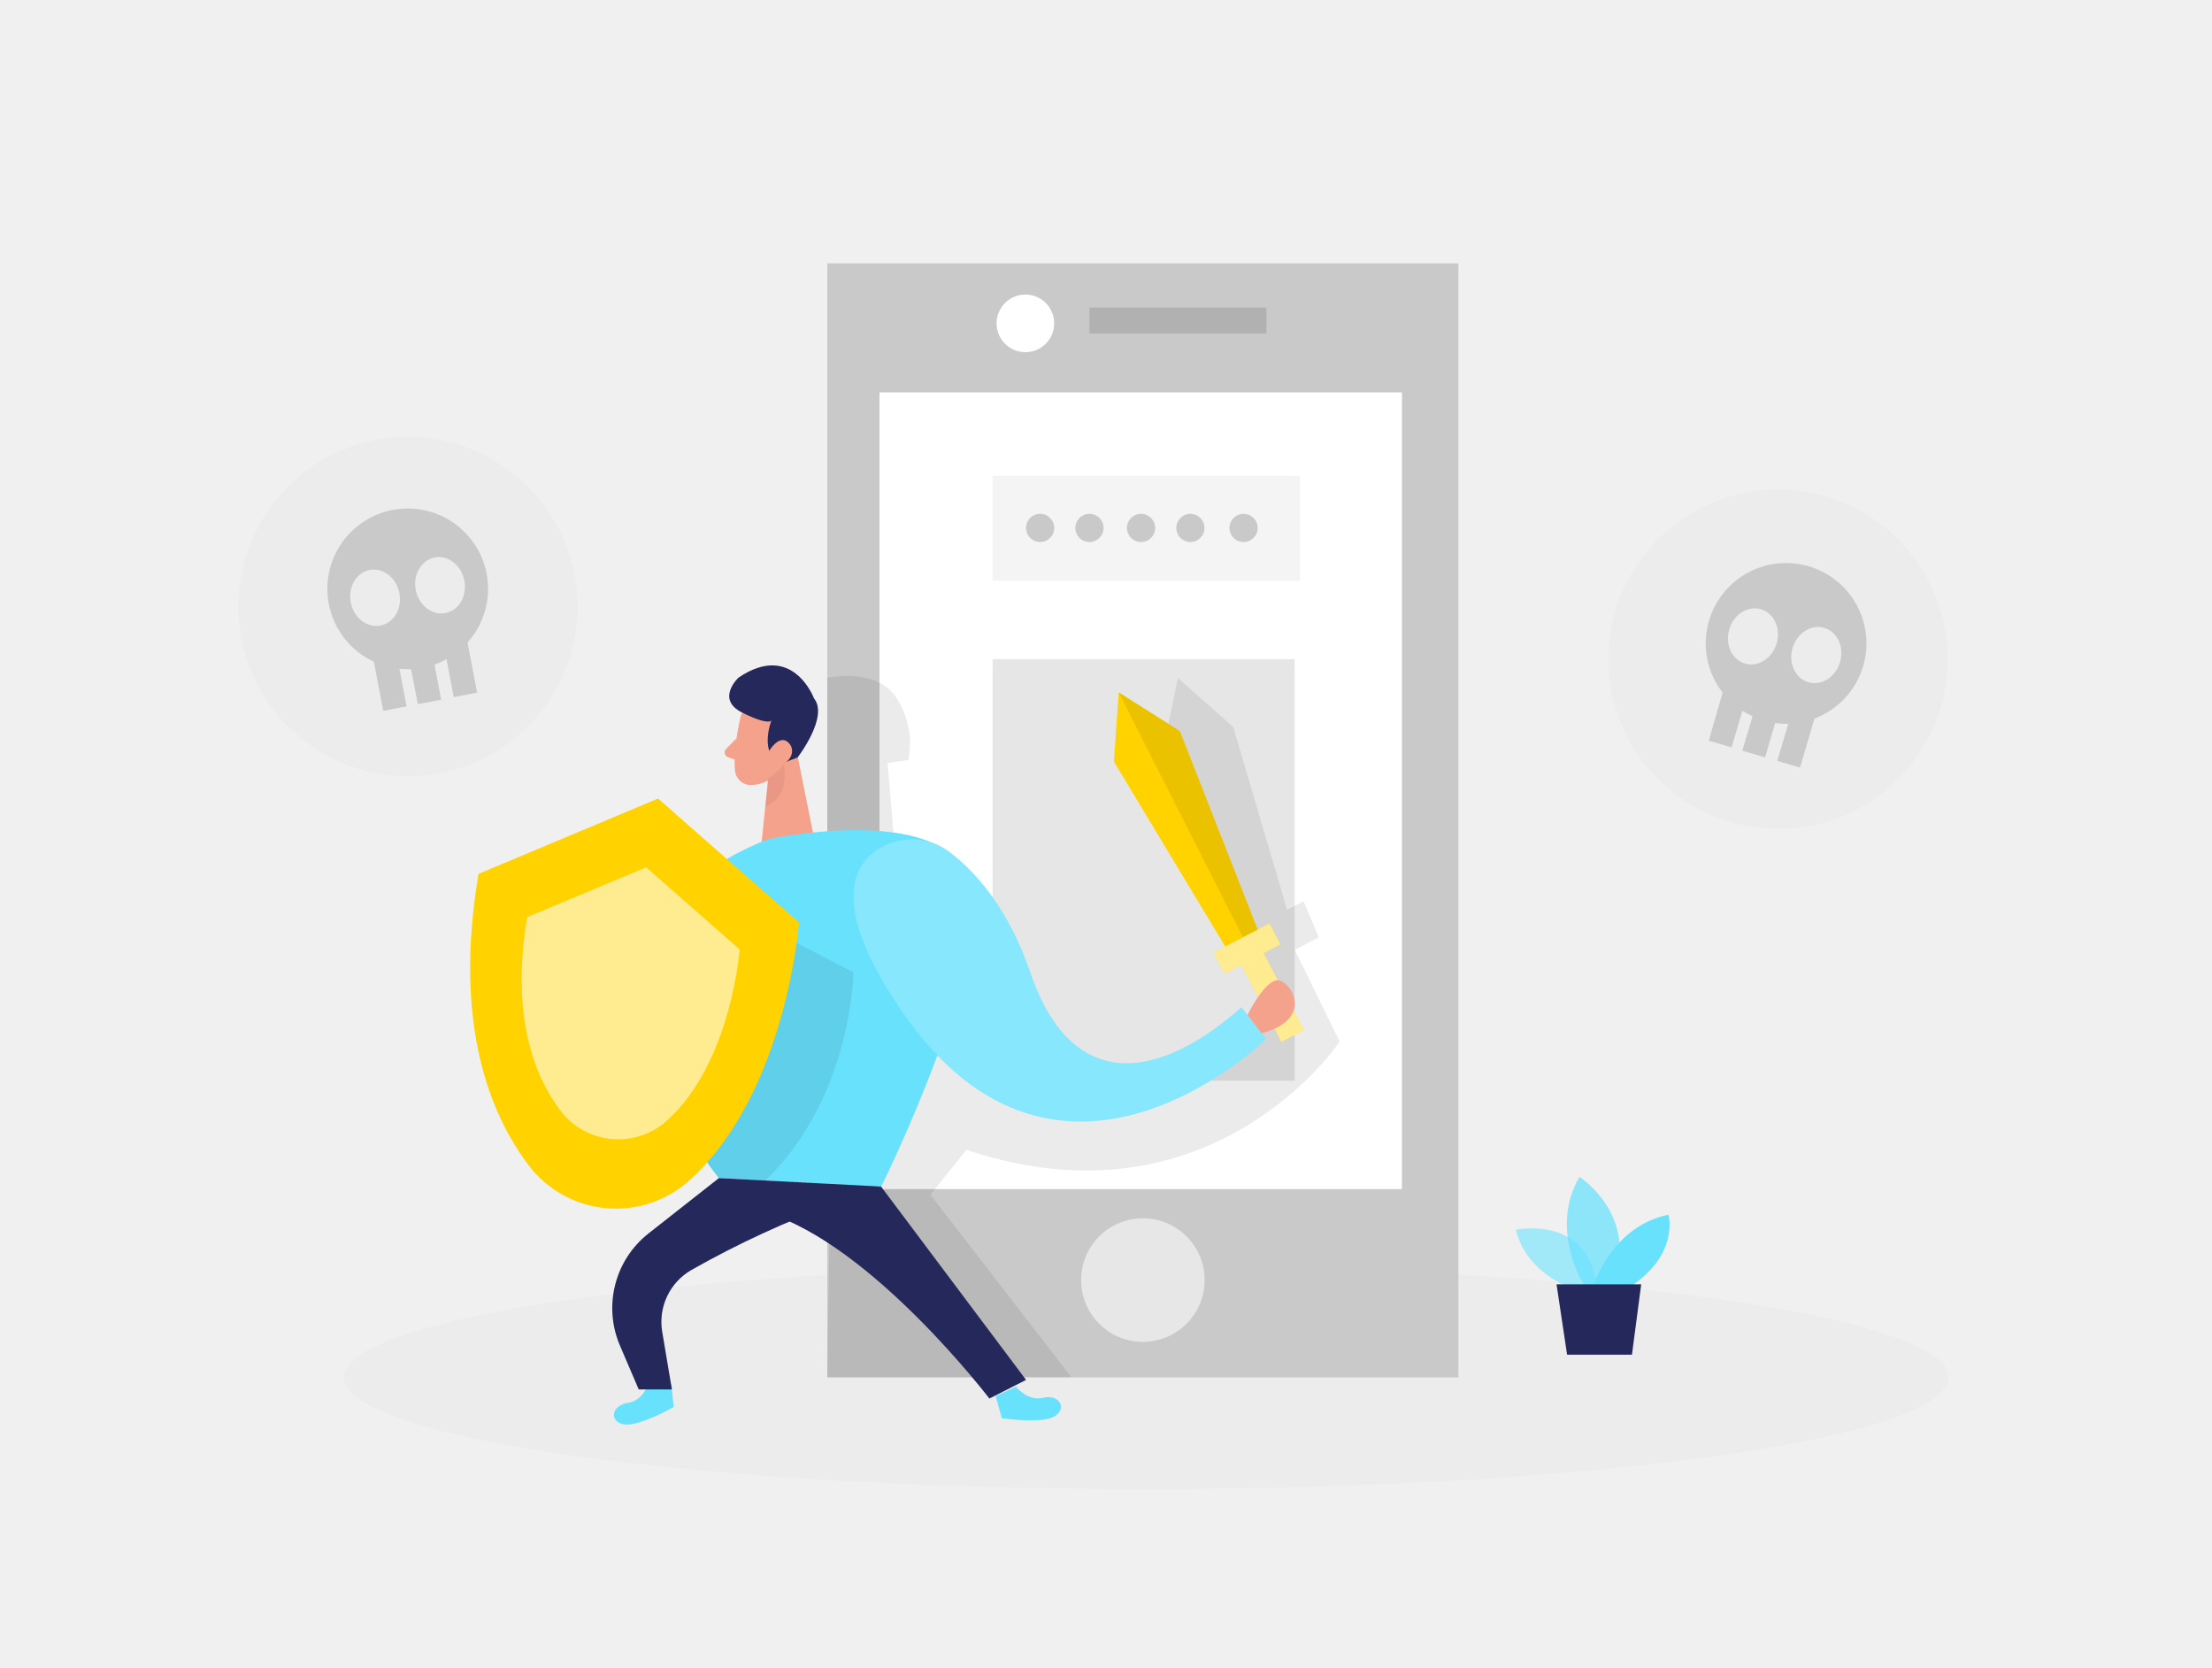
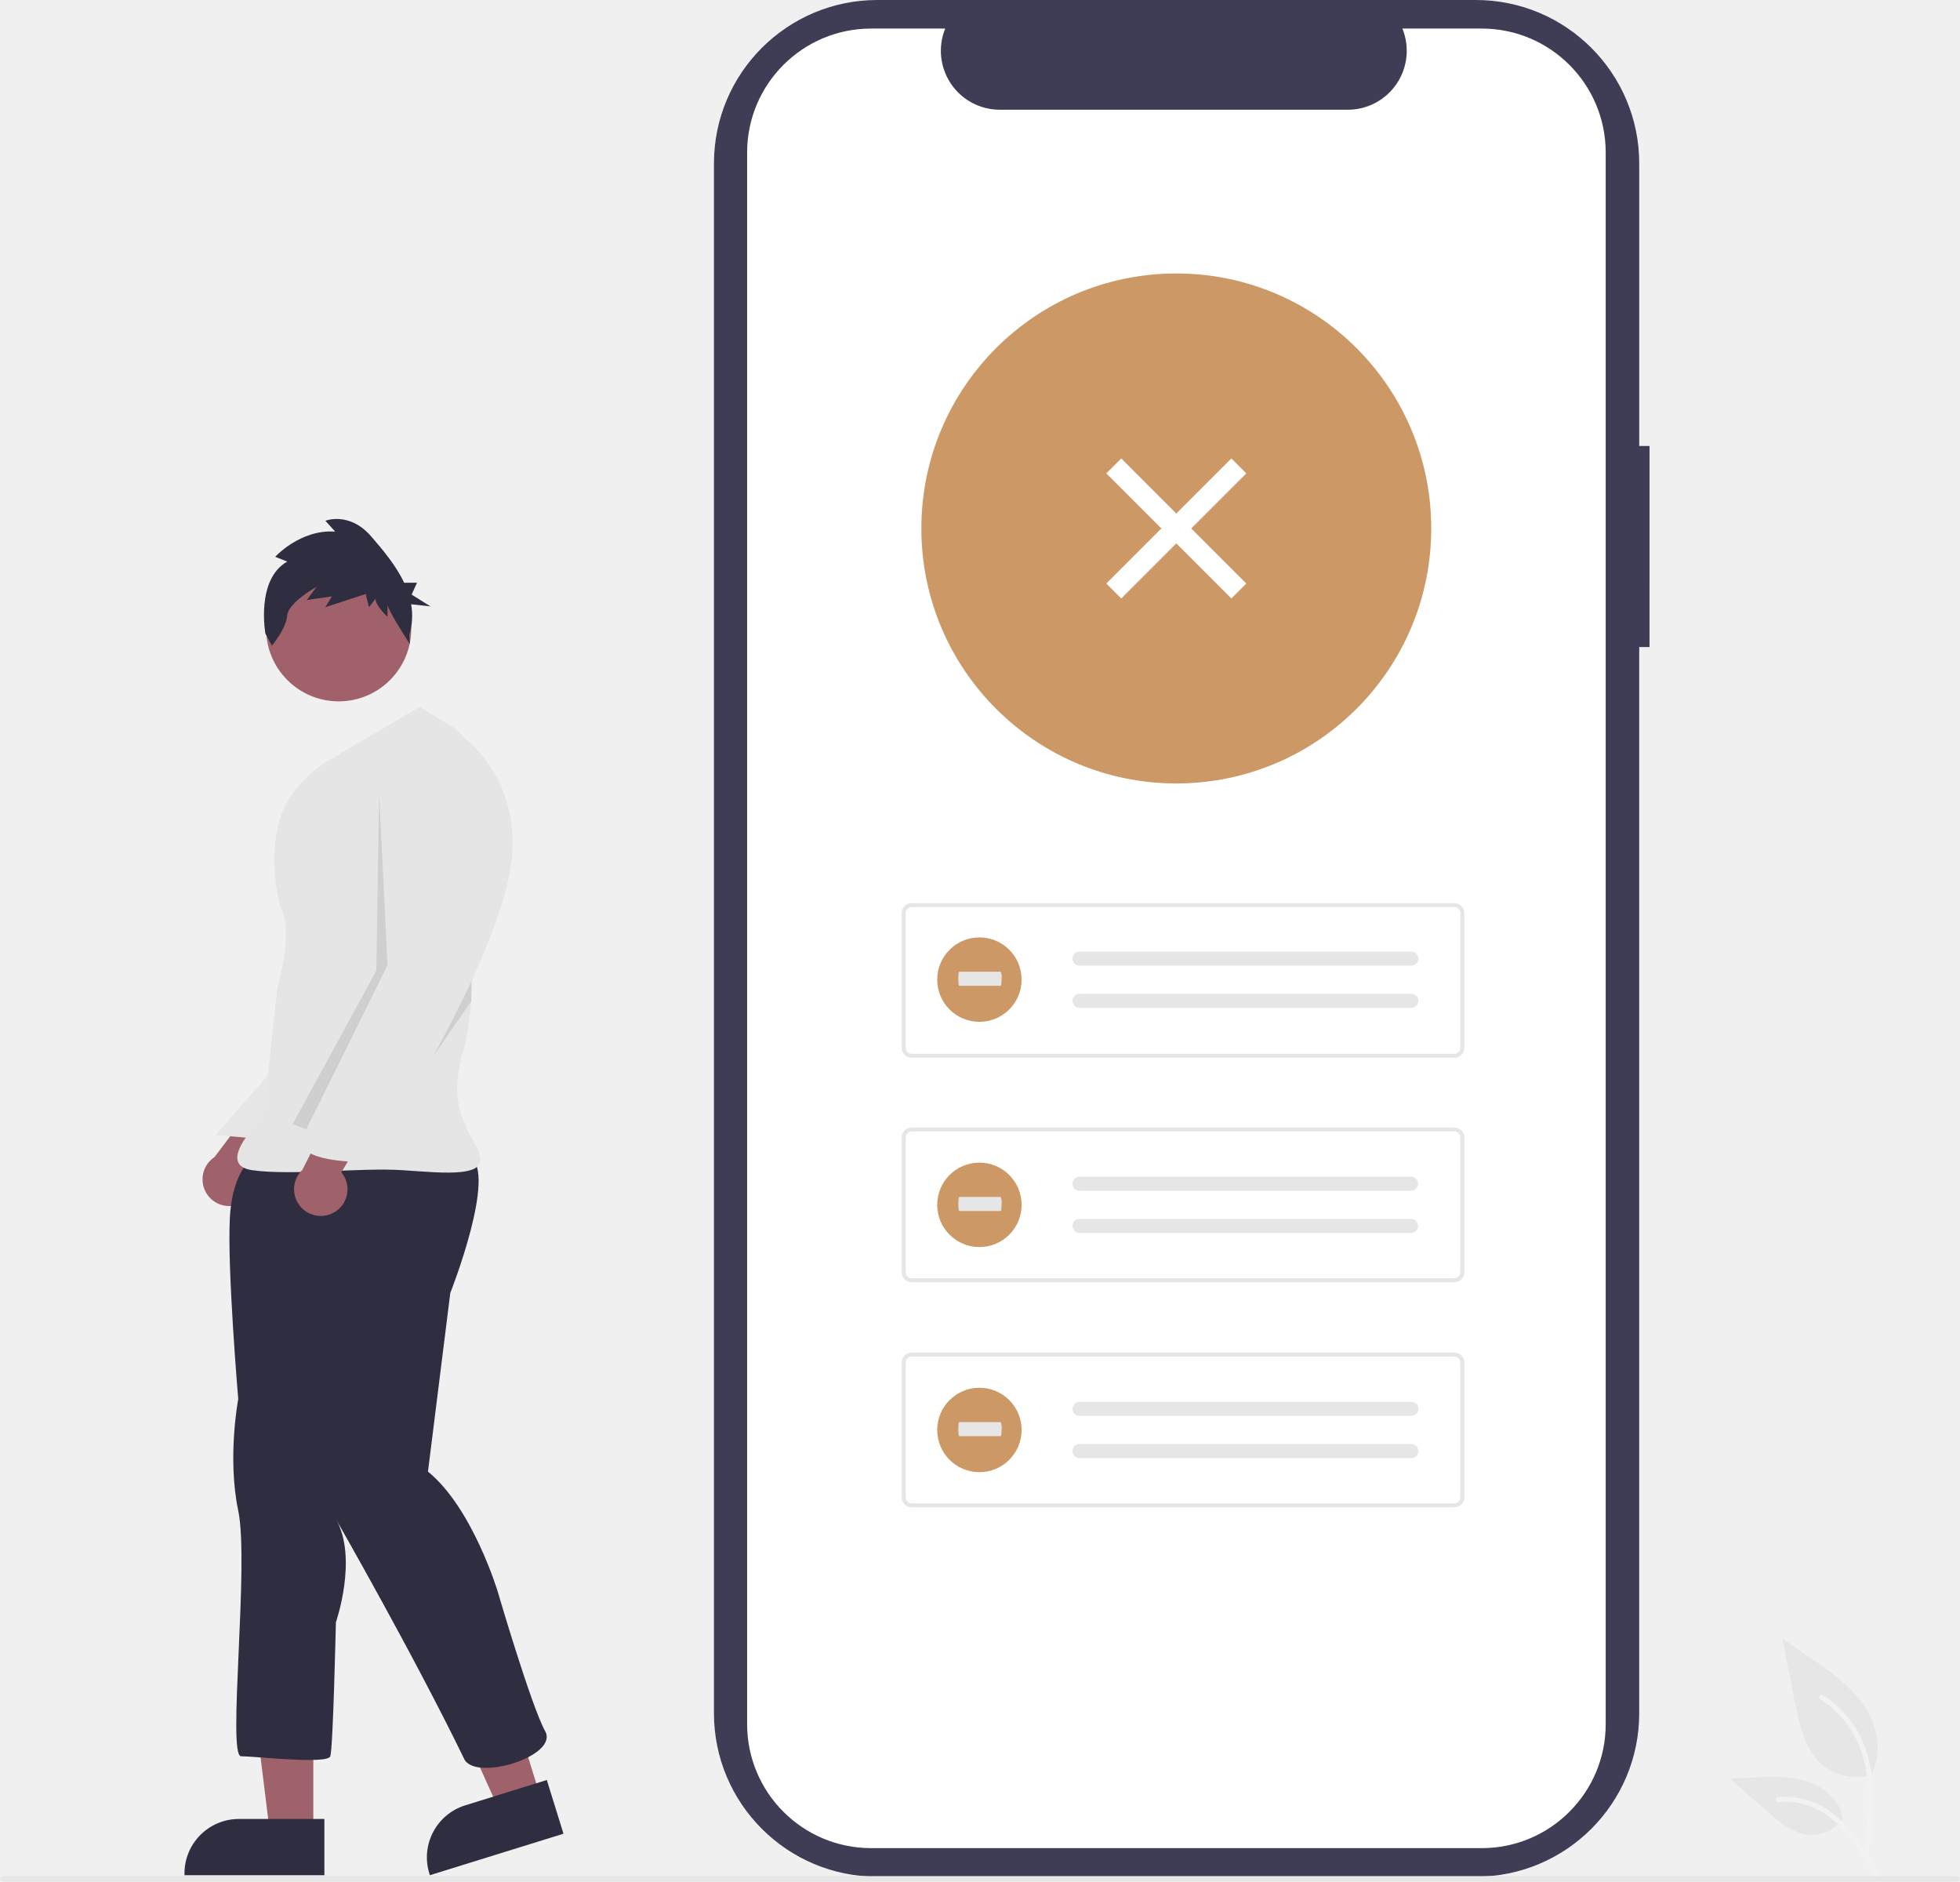
- <svg xmlns="http://www.w3.org/2000/svg" id="Layer_1" data-name="Layer 1" viewBox="0 0 400 300" width="406" height="306" class="illustration styles_illustrationTablet__1DWOa">
-   <ellipse cx="207.27" cy="248.32" rx="145.07" ry="20.18" fill="#e6e6e6" opacity="0.45" class="fill-paper" />
-   <path d="M117.36,249.27s-1,3.26-3.84,3.66-3.46,3.26-.83,3.85,9.13-3.1,9.13-3.1l-.42-4.15Z" fill="#68e1fd" class="fill-primary" />
-   <path d="M285.35,232.61s-9.19-2.47-11.22-11c0,0,14.21-2.93,14.68,11.75Z" fill="#68e1fd" opacity="0.58" class="fill-primary" />
-   <path d="M286.48,231.69s-6.46-10.11-.86-19.62c0,0,10.85,6.83,6.1,19.62Z" fill="#68e1fd" opacity="0.73" class="fill-primary" />
-   <path d="M288.13,231.69s3.34-10.72,13.58-12.79c0,0,2,6.94-6.58,12.79Z" fill="#68e1fd" class="fill-primary" />
-   <polygon points="281.47 231.48 283.38 244.21 295.11 244.21 296.78 231.48 281.47 231.48" fill="#24285b" />
-   <rect x="149.6" y="46.88" width="114.13" height="201.44" fill="#c9c9c9" />
-   <rect x="159.04" y="70.22" width="94.47" height="144.05" fill="#fff" />
-   <rect x="179.49" y="118.45" width="54.63" height="76.22" fill="#e6e6e6" />
-   <path d="M210.75,132.74,213,121.86l10,8.84,9.75,33.05,3-1.5,2.73,6.49L234.13,171l8.12,16.62s-23,34.47-67.5,19.54l-6.5,8.13,25.5,33H149.6l.72-47.57-.72-51.4V121.82s8.82-2,12.49,3.61a15.05,15.05,0,0,1,2.16,11.25l-3.75.53,1.59,18.84,15.16,20.89,11.5,19.56,17.92-.25L223.75,190l6.1-9.28-7.6-16Z" opacity="0.08" />
-   <circle cx="206.67" cy="230.72" r="11.17" fill="#fff" opacity="0.56" />
-   <rect x="197.01" y="54.88" width="32" height="4.67" opacity="0.12" />
-   <circle cx="185.42" cy="57.73" r="5.21" fill="#fff" />
-   <path d="M133.85,129.2s-1.33,5.55-.94,9.43a2.87,2.87,0,0,0,3.15,2.56,6.35,6.35,0,0,0,5.6-4l2.42-4.68a5.12,5.12,0,0,0-1.43-5.74C139.81,124,134.48,125.78,133.85,129.2Z" fill="#f4a28c" />
-   <polygon points="143.99 134.76 147.09 150.19 137.62 152.54 139.17 137.57 143.99 134.76" fill="#f4a28c" />
-   <path d="M139.12,134.93s.37-2.17,2-1.76,1.1,3.54-1.16,3.51Z" fill="#f4a28c" />
-   <path d="M133.19,132.74l-1.89,1.94a.91.91,0,0,0,.35,1.5l2.1.73Z" fill="#f4a28c" />
-   <path d="M138.92,140a11.56,11.56,0,0,0,2.79-2.47s1.38,5.65-3.32,7.62Z" fill="#ce8172" opacity="0.31" />
-   <path d="M133.55,121.78s-4.21,3.91.68,6.34,5.27,1.39,5.27,1.39-2.52,6.6,2.16,7.7l2.58-1s5.68-7.35,2.94-10.7C147.18,125.49,143.32,115.18,133.55,121.78Z" fill="#24285b" />
-   <path d="M138.89,151s30.81-6.65,36.17,6.84-15.72,56-15.72,56L130,212.28S94.16,168.55,138.89,151Z" fill="#68e1fd" class="fill-primary" />
-   <path d="M144,169.73l10.32,5.36s-.17,22.41-15.94,37.64l-8.39-.45a26.21,26.21,0,0,1-2.14-2.88C127.15,208.19,144,169.73,144,169.73Z" opacity="0.08" />
-   <path d="M138.7,135.67s2.11-4.09,4-2S141.05,139.66,138.7,135.67Z" fill="#f4a28c" />
-   <path d="M86.53,157.27,119,143.65l25.48,22.4s-2.21,30.54-19.61,46.45a19.81,19.81,0,0,1-29.33-2.61C88.45,200.5,82,184.17,86.53,157.27Z" fill="#ffd200" class="fill-warning" />
-   <path d="M95.34,165.08l21.51-9,16.9,14.85s-1.47,20.27-13,30.82A13.14,13.14,0,0,1,101.28,200C96.61,193.76,92.32,182.93,95.34,165.08Z" fill="#fff" opacity="0.57" />
-   <path d="M158.33,153.09a11.38,11.38,0,0,1,13.63.43c4.3,3.33,10.35,9.81,14.35,21.59,6.77,20,21.18,21.26,38.19,6.29l4.44,5.73S191.6,223.89,163,182C150.88,164.28,153.62,156.51,158.33,153.09Z" fill="#68e1fd" class="fill-primary" />
-   <path d="M158.33,153.09a11.38,11.38,0,0,1,13.63.43c4.3,3.33,10.35,9.81,14.35,21.59,6.77,20,21.18,21.26,38.19,6.29l4.44,5.73S191.6,223.89,163,182C150.88,164.28,153.62,156.51,158.33,153.09Z" fill="#fff" opacity="0.2" />
-   <path d="M130,212.28l-12.72,10a17.19,17.19,0,0,0-5.18,20.27l3.4,7.94h6l-1.75-10.42a10.81,10.81,0,0,1,5.34-11.21h0a173.85,173.85,0,0,1,26.11-12.05l8.17-3Z" fill="#24285b" />
-   <polygon points="221.93 171.02 201.43 136.97 202.3 124.45 213.35 131.44 227.97 168.73 221.93 171.02" fill="#ffd200" class="fill-warning" />
-   <polygon points="219.44 171.51 221.42 175.31 224.46 173.72 231.72 187.64 235.77 185.53 228.51 171.61 231.55 170.03 229.57 166.23 219.44 171.51" fill="#ffd200" class="fill-warning" />
-   <polygon points="219.44 171.51 221.42 175.31 224.46 173.72 231.72 187.64 235.77 185.53 228.51 171.61 231.55 170.03 229.57 166.23 219.44 171.51" fill="#fff" opacity="0.57" />
-   <polygon points="202.3 124.45 224.76 168.74 227.43 167.35 213.35 131.44 202.3 124.45" opacity="0.08" />
-   <path d="M159.34,213.83l26.2,34.94-6.63,3.37s-21.17-27.77-40.28-33.59Z" fill="#24285b" />
-   <path d="M225.58,182.79s2.77-5.67,5.13-6.26,7.49,6.88-2.57,9.57Z" fill="#f4a28c" />
-   <path d="M183.73,250s2.08,2.68,4.9,2,4.41,1.8,2.17,3.3-9.64.39-9.64.39l-1.11-4Z" fill="#68e1fd" class="fill-primary" />
-   <circle cx="73.77" cy="108.93" r="30.67" fill="#e6e6e6" class="fill-paper" opacity="0.45" />
-   <path d="M88,103a14.53,14.53,0,1,0-20.4,15.91l1.71,8.88,4.22-.81-1.3-6.78a14.79,14.79,0,0,0,2.11.06l1.22,6.33,4.22-.81-1.21-6.33a15.1,15.1,0,0,0,2.17-1l1.32,6.86,4.22-.81-1.74-9.07A14.5,14.5,0,0,0,88,103Zm-19.21,9.37c-2.43.47-4.83-1.4-5.36-4.18s1-5.4,3.43-5.87,4.82,1.41,5.36,4.18S71.25,111.9,68.82,112.36Zm11.75-2.26c-2.42.47-4.82-1.4-5.36-4.18s1-5.4,3.43-5.87,4.82,1.41,5.36,4.18S83,109.64,80.57,110.1Z" fill="#c9c9c9" />
-   <circle cx="321.52" cy="118.45" r="30.67" fill="#e6e6e6" class="fill-paper" opacity="0.45" />
-   <path d="M336.92,119.7a14.53,14.53,0,1,0-25.42,4.8L309,133.19l4.13,1.21,1.95-6.63a14.91,14.91,0,0,0,1.84,1L315.06,135l4.13,1.21L321,130a13.63,13.63,0,0,0,2.38.13l-2,6.71,4.13,1.21,2.6-8.86A14.49,14.49,0,0,0,336.92,119.7Zm-21.37-.46c-2.37-.7-3.65-3.46-2.85-6.17s3.36-4.35,5.73-3.65,3.65,3.46,2.85,6.17S317.92,119.94,315.55,119.24ZM327,122.61c-2.37-.7-3.65-3.46-2.85-6.17s3.36-4.35,5.73-3.65,3.65,3.45,2.86,6.17S329.4,123.3,327,122.61Z" fill="#c9c9c9" />
-   <rect x="179.49" y="85.28" width="55.56" height="18.97" fill="#e6e6e6" class="fill-paper" opacity="0.45" />
-   <circle cx="188.09" cy="94.72" r="2.55" fill="#c9c9c9" />
-   <circle cx="197.01" cy="94.72" r="2.55" fill="#c9c9c9" />
-   <circle cx="206.34" cy="94.72" r="2.55" fill="#c9c9c9" />
-   <circle cx="215.26" cy="94.72" r="2.55" fill="#c9c9c9" />
-   <circle cx="224.88" cy="94.72" r="2.55" fill="#c9c9c9" />
+ <svg xmlns="http://www.w3.org/2000/svg" data-name="Layer 1" width="742.417" height="712.573" viewBox="0 0 742.417 712.573">
+   <path id="aa38b2e7-2ea9-4025-adcf-83f87c0cfc4a-345" data-name="Path 968" d="M853.606,262.605h-3.9v-106.977a61.915,61.915,0,0,0-61.915-61.915h-226.65a61.915,61.915,0,0,0-61.916,61.914v586.884a61.915,61.915,0,0,0,61.915,61.915h226.648a61.915,61.915,0,0,0,61.915-61.915v-403.758h3.9Z" transform="translate(-228.7915 -93.71349)" fill="#3f3d56" />
+   <path id="f27259c2-0089-4137-bfd8-cb22dff914f1-346" data-name="Path 969" d="M837.006,151.481v595.175a46.959,46.959,0,0,1-46.942,46.952h-231.3a46.966,46.966,0,0,1-46.973-46.952v-595.175a46.965,46.965,0,0,1,46.971-46.951h28.058a22.329,22.329,0,0,0,20.656,30.74h131.868a22.329,22.329,0,0,0,20.656-30.74h30.055a46.959,46.959,0,0,1,46.951,46.942Z" transform="translate(-228.7915 -93.71349)" fill="#fff" />
+   <circle id="fc31cc31-f989-45cc-bd1e-521a0ee1871b" data-name="Ellipse 18" cx="445.565" cy="200.129" r="96.565" fill="#cc9966" />
+   <path id="a573942c-3bf3-4c43-b474-689725a927f7-347" data-name="Path 39" d="M779.672,494.309h-205.537a3.81,3.81,0,0,1-3.806-3.806V439.519a3.811,3.811,0,0,1,3.806-3.806h205.537a3.811,3.811,0,0,1,3.806,3.806v50.985a3.811,3.811,0,0,1-3.806,3.806Zm-205.537-57.074a2.286,2.286,0,0,0-2.284,2.284v50.985a2.286,2.286,0,0,0,2.284,2.284h205.537a2.286,2.286,0,0,0,2.284-2.284v-50.985a2.286,2.286,0,0,0-2.284-2.284Z" transform="translate(-228.7915 -93.71349)" fill="#e6e6e6" />
+   <path id="fb5feb1e-1fe2-48fa-806d-0a2b51d12b49-348" data-name="Path 40" d="M637.699,454.074a2.664,2.664,0,0,0,0,5.329h125.605a2.665,2.665,0,0,0,.204-5.326q-.059-.002-.117-.002h-125.692Z" transform="translate(-228.7915 -93.71349)" fill="#e6e6e6" />
+   <path id="bcb9932f-0864-4b7e-b0ed-f7254bb9b8bf-349" data-name="Path 41" d="M637.699,470.058a2.664,2.664,0,0,0,0,5.329h125.605a2.665,2.665,0,0,0,.204-5.326q-.059-.002-.117-.002h-125.692Z" transform="translate(-228.7915 -93.71349)" fill="#e6e6e6" />
+   <path id="f88e2a8b-becc-4da9-bd36-af011daaaaf2-350" data-name="Path 42" d="M779.672,579.289h-205.537a3.81,3.81,0,0,1-3.806-3.806V524.499a3.811,3.811,0,0,1,3.806-3.806h205.537a3.811,3.811,0,0,1,3.806,3.806v50.985A3.811,3.811,0,0,1,779.672,579.289Zm-205.537-57.074a2.286,2.286,0,0,0-2.284,2.284v50.985a2.286,2.286,0,0,0,2.284,2.284h205.537a2.286,2.286,0,0,0,2.284-2.284v-50.985a2.286,2.286,0,0,0-2.284-2.284Z" transform="translate(-228.7915 -93.71349)" fill="#e6e6e6" />
+   <path id="e192d34f-2ccc-4f79-b47a-46430e4d87f6-351" data-name="Path 43" d="M637.699,539.33a2.664,2.664,0,0,0,0,5.329h125.605a2.665,2.665,0,0,0,.087-5.328h-125.692Z" transform="translate(-228.7915 -93.71349)" fill="#e6e6e6" />
+   <path id="b230677c-48cc-4ee6-87d6-a753204ffe47-352" data-name="Path 44" d="M637.699,555.318a2.664,2.664,0,0,0,0,5.329h125.605a2.665,2.665,0,0,0,.087-5.328h-125.692Z" transform="translate(-228.7915 -93.71349)" fill="#e6e6e6" />
+   <path id="b88a2a79-0ae3-4fd9-9894-02e0db9a2271-353" data-name="Path 39-2" d="M779.672,664.547h-205.537a3.81,3.81,0,0,1-3.806-3.806V609.758a3.811,3.811,0,0,1,3.806-3.806h205.537a3.811,3.811,0,0,1,3.806,3.806v50.985a3.811,3.811,0,0,1-3.806,3.806Zm-205.537-57.074a2.286,2.286,0,0,0-2.284,2.284v50.985a2.286,2.286,0,0,0,2.284,2.284h205.537a2.286,2.286,0,0,0,2.284-2.284v-50.985a2.286,2.286,0,0,0-2.284-2.284Z" transform="translate(-228.7915 -93.71349)" fill="#e6e6e6" />
+   <path id="aa2394a9-8b56-4a12-a2cd-a583e6ea12eb-354" data-name="Path 40-2" d="M637.699,624.591a2.664,2.664,0,1,0,0,5.329h125.605a2.665,2.665,0,0,0,.204-5.326q-.059-.002-.117-.002h-125.692Z" transform="translate(-228.7915 -93.71349)" fill="#e6e6e6" />
+   <path id="bc352cb2-8959-4b51-bd18-df6817a9a47e-355" data-name="Path 41-2" d="M637.699,640.578a2.664,2.664,0,0,0,0,5.329h125.605a2.665,2.665,0,0,0,.204-5.326q-.059-.002-.117-.002h-125.692Z" transform="translate(-228.7915 -93.71349)" fill="#e6e6e6" />
+   <path id="b30ee82f-5b3a-4aa4-9db7-ead828191937-356" data-name="Path 970" d="M969.27,806.287h-738.541c-1.071,0-1.938-.468-1.938-1.045s.868-1.045,1.938-1.045H969.271c1.07,0,1.938.468,1.938,1.045S970.341,806.287,969.27,806.287Z" transform="translate(-228.7915 -93.71349)" fill="#e6e6e6" />
+   <g id="f24cf2fd-107c-4150-a0f1-6f6b12d88bf3" data-name="Group 58">
+     <path id="a2b576eb-bb95-4480-aa60-cd8aa023fe61-357" data-name="Path 438" d="M937.992,765.522a19.474,19.474,0,0,1-18.806-3.313c-6.587-5.528-8.652-14.636-10.332-23.07l-4.97-24.945,10.405,7.165c7.483,5.152,15.134,10.47,20.316,17.933s7.443,17.651,3.28,25.726" transform="translate(-228.7915 -93.71349)" fill="#e6e6e6" />
+     <path id="fe1c5433-44e0-47a6-8430-329cbd7c4dea-358" data-name="Path 439" d="M936.385,797.459c1.31-9.542,2.657-19.206,1.738-28.849-.816-8.565-3.429-16.93-8.749-23.789a39.574,39.574,0,0,0-10.153-9.2c-1.015-.641-1.95.968-.939,1.606a37.622,37.622,0,0,1,14.881,17.956c3.24,8.241,3.76,17.224,3.2,25.977-.338,5.294-1.053,10.553-1.774,15.805a.964.964,0,0,0,.65,1.144.936.936,0,0,0,1.144-.65Z" transform="translate(-228.7915 -93.71349)" fill="#f2f2f2" />
+     <path id="f0043cfc-c9b9-4981-8afd-8c13c1b6f93f-359" data-name="Path 442" d="M926.958,782.148a14.336,14.336,0,0,1-12.491,6.447c-6.323-.3-11.595-4.713-16.34-8.9l-14.035-12.395,9.289-.444c6.68-.32,13.533-.618,19.9,1.442s12.231,7.018,13.394,13.6" transform="translate(-228.7915 -93.71349)" fill="#e6e6e6" />
+     <path id="b883c521-5e9e-4a38-b47c-4f8b0cd8c6cd-360" data-name="Path 443" d="M940.086,802.943c-6.3-11.156-13.618-23.555-26.685-27.518a29.779,29.779,0,0,0-11.224-1.159c-1.192.1-.894,1.94.3,1.837a27.665,27.665,0,0,1,17.912,4.739c5.051,3.438,8.983,8.217,12.311,13.286,2.039,3.1,3.865,6.341,5.691,9.573C938.971,804.733,940.677,803.988,940.086,802.943Z" transform="translate(-228.7915 -93.71349)" fill="#f2f2f2" />
+   </g>
+   <g id="b241f6a5-c54d-499c-8ecd-4235a19d143f" data-name="Group 59">
+     <circle id="bfaee8a8-2192-45bf-83cb-a2f223d41a02" data-name="Ellipse 5" cx="370.986" cy="370.985" r="15.986" fill="#cc9966" />
+     <path id="ae47602b-fb54-4e88-955d-49b260f35f7f-361" data-name="Path 40-3" d="M592.124,461.712c-.184,0-.333,1.193-.333,2.664s.149,2.665.333,2.665h15.719c.184.024.336-1.149.339-2.62a5.943,5.943,0,0,0-.328-2.708h-15.73Z" transform="translate(-228.7915 -93.71349)" fill="#e6e6e6" />
+   </g>
+   <g id="a1e1e52b-75f8-4aa9-8279-faf451e6aae1" data-name="Group 60">
+     <circle id="fa3a3ce2-c232-40ee-81b4-25b83d5b931c" data-name="Ellipse 5-2" cx="370.986" cy="456.278" r="15.986" fill="#cc9966" />
+     <path id="aaaffa69-7c16-47ec-b12d-87139789d2df-362" data-name="Path 40-4" d="M592.124,547.005c-.184,0-.333,1.193-.333,2.664s.149,2.665.333,2.665h15.719c.184.024.336-1.149.339-2.62a5.943,5.943,0,0,0-.328-2.708h-15.73Z" transform="translate(-228.7915 -93.71349)" fill="#e6e6e6" />
+   </g>
+   <g id="fd2b54c2-3dec-4fb6-9f72-e6c667a136b8" data-name="Group 61">
+     <circle id="abc19202-5605-459b-9c25-b430addb8839" data-name="Ellipse 5-3" cx="370.986" cy="541.536" r="15.986" fill="#cc9966" />
+     <path id="f69fbb38-8754-494b-94fa-96f6df4fd0e7-363" data-name="Path 40-5" d="M592.124,632.263c-.184,0-.333,1.193-.333,2.664s.149,2.665.333,2.665h15.719c.184.024.336-1.149.339-2.62a5.943,5.943,0,0,0-.328-2.708h-15.73Z" transform="translate(-228.7915 -93.71349)" fill="#e6e6e6" />
+   </g>
+   <rect x="670.356" y="260.342" width="8" height="67" transform="translate(-239.0551 469.193) rotate(-45)" fill="#fff" />
+   <rect x="670.356" y="260.342" width="8" height="67" transform="translate(176.501 -484.491) rotate(45)" fill="#fff" />
+   <path d="M319.051,549.848a10.056,10.056,0,0,0,5.388-14.447l23.565-26.864-18.395-2.538-19.558,25.899a10.11,10.11,0,0,0,9,17.95Z" transform="translate(-228.7915 -93.71349)" fill="#9f616a" />
+   <polygon points="118.679 694.215 102.244 694.214 94.425 630.82 118.682 630.821 118.679 694.215" fill="#9f616a" />
+   <path d="M351.662,803.86l-52.995-.002v-.67a20.628,20.628,0,0,1,20.627-20.627h.001l32.367.001Z" transform="translate(-228.7915 -93.71349)" fill="#2f2e41" />
+   <polygon points="204.713 680.461 189.017 685.334 162.751 627.11 185.917 619.918 204.713 680.461" fill="#9f616a" />
+   <path d="M442.232,788.147,391.621,803.86l-.199-.64a20.628,20.628,0,0,1,13.582-25.816l.001-0,30.912-9.597Z" transform="translate(-228.7915 -93.71349)" fill="#2f2e41" />
+   <path id="ae9bdfa9-f7e0-4b2f-8168-ca8868d01318-364" data-name="Path 973" d="M334.884,495.656l-24.341,27.877,19.056,1.715Z" transform="translate(-228.7915 -93.71349)" fill="#e6e6e6" />
+   <path id="b88343d2-9c47-4183-8a8a-427a73d8d9be-365" data-name="Path 975" d="M325.373,531.589s-8.455,4.227-9.512,23.251,3.171,68.7,3.171,68.7-4.227,22.194,0,42.274-4.227,93,1.057,93,32.762,3.171,33.819,0,2.114-50.729,2.114-50.729,8.455-24.308,0-39.1c0,0,29.521,51.548,48.615,90.889,4.179,8.61,35.933-1.057,30.649-10.569s-17.966-52.843-17.966-52.843-9.512-31.706-26.421-45.445l8.455-67.639s17.967-45.445,7.4-51.786S325.373,531.589,325.373,531.589Z" transform="translate(-228.7915 -93.71349)" fill="#2f2e41" />
+   <circle id="fdc24b21-a9e1-47f2-b2e4-7458730b7c21" data-name="Ellipse 182" cx="128.287" cy="238.129" r="27.478" fill="#a0616a" />
+   <path id="ac268c91-41f4-49c7-bce6-773e5eb69fa2-366" data-name="Path 976" d="M387.727,361.434l-34.16,20.08s-13.08,7.366-17.966,20.08c-5.208,13.55-2.181,32.628,0,36.99,4.227,8.455-1.773,29.592-1.773,29.592l-5.284,48.615s-19.023,17.966-4.227,20.08,41.217-1.057,57.07,0,33.819,3.171,28.535-7.4-11.625-17.967-5.284-39.1c4.962-16.54,4.747-78.383,4.419-104.5a21.025,21.025,0,0,0-10.211-17.767Z" transform="translate(-228.7915 -93.71349)" fill="#e5e5e5" />
+   <path id="aebed2c8-94ca-417e-8b11-27e17cbf3024-367" data-name="Path 980" d="M372.407,394.726l3.17,64.468-30.726,62.223-5.211-1.983,31.706-58.127Z" transform="translate(-228.7915 -93.71349)" opacity="0.1" style="isolation:isolate" />
+   <path id="e13ea0c4-bc86-4025-9528-1665a42d3372-368" data-name="Path 982" d="M407.279,472.932v-7.4l-35.929,59.186Z" transform="translate(-228.7915 -93.71349)" opacity="0.1" style="isolation:isolate" />
+   <path id="eb3190ba-6b3f-4b2b-91d1-1543e580b413-369" data-name="Path 983" d="M337.576,306.387l-4.539-1.816s9.5-10.457,22.713-9.548l-3.717-4.092s9.085-3.637,17.345,5.91c4.342,5.019,9.365,10.919,12.5,17.564h4.865l-2.03,4.471,7.106,4.471-7.294-.8a24.739,24.739,0,0,1-.69,11.579l.2,3.534s-8.459-13.089-8.459-14.905v4.547s-4.543-4.092-4.543-6.82l-2.478,3.183-1.239-5-15.28,5,2.476-4.094-9.5,1.364,3.717-5s-10.737,5.91-11.15,10.912-5.781,11.366-5.781,11.366l-2.478-4.547S325.604,313.207,337.576,306.387Z" transform="translate(-228.7915 -93.71349)" fill="#2f2e41" />
+   <path d="M355.354,552.839a10.056,10.056,0,0,0,2.738-15.174l18.423-30.62-18.554.768-14.65,28.96a10.11,10.11,0,0,0,12.043,16.067Z" transform="translate(-228.7915 -93.71349)" fill="#9f616a" />
+   <path id="a62f6567-f472-4931-86f9-ff652851a370-370" data-name="Path 981" d="M397.24,375.175l7.926-1.585s23.779,17.438,16.381,52.314-40.16,87.719-40.16,87.719-7.4,9.512-9.512,11.625-6.341,0-4.227,3.171-3.171,5.284-3.171,5.284-23.251,0-21.137-8.455,38.047-68.7,38.047-68.7l-5.284-56.013S371.874,373.062,397.24,375.175Z" transform="translate(-228.7915 -93.71349)" fill="#e5e5e5" />
</svg>
